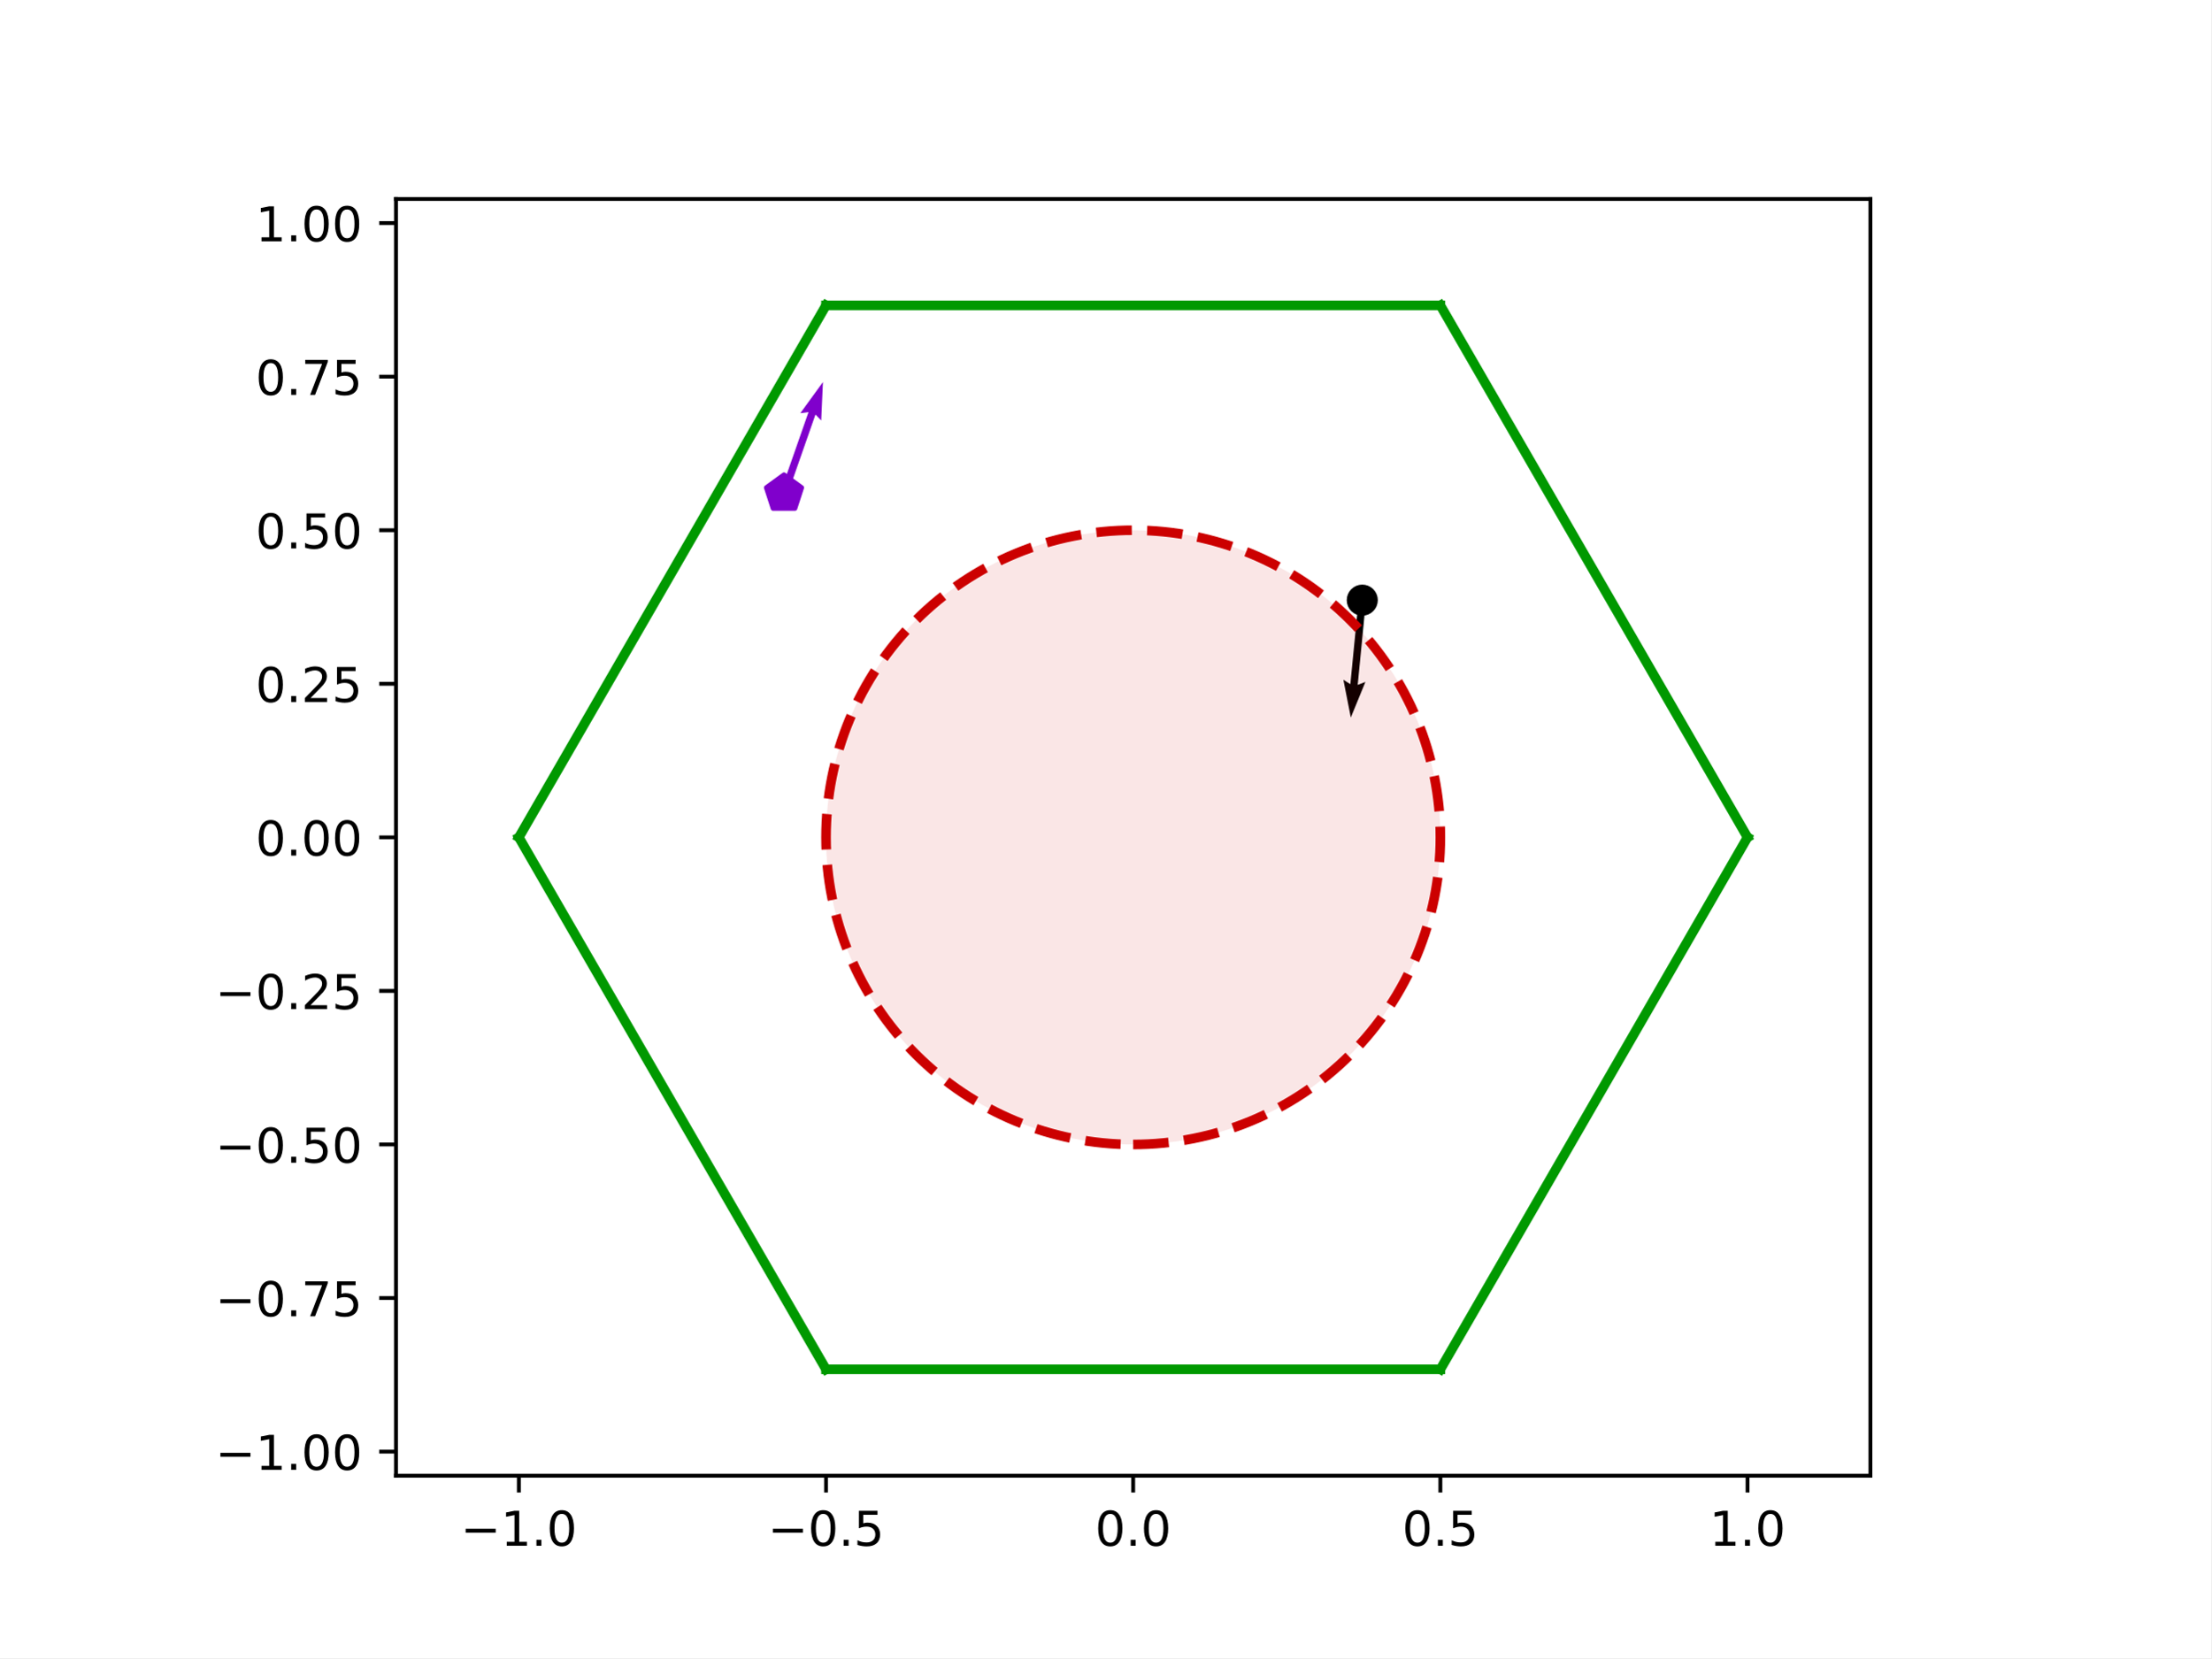
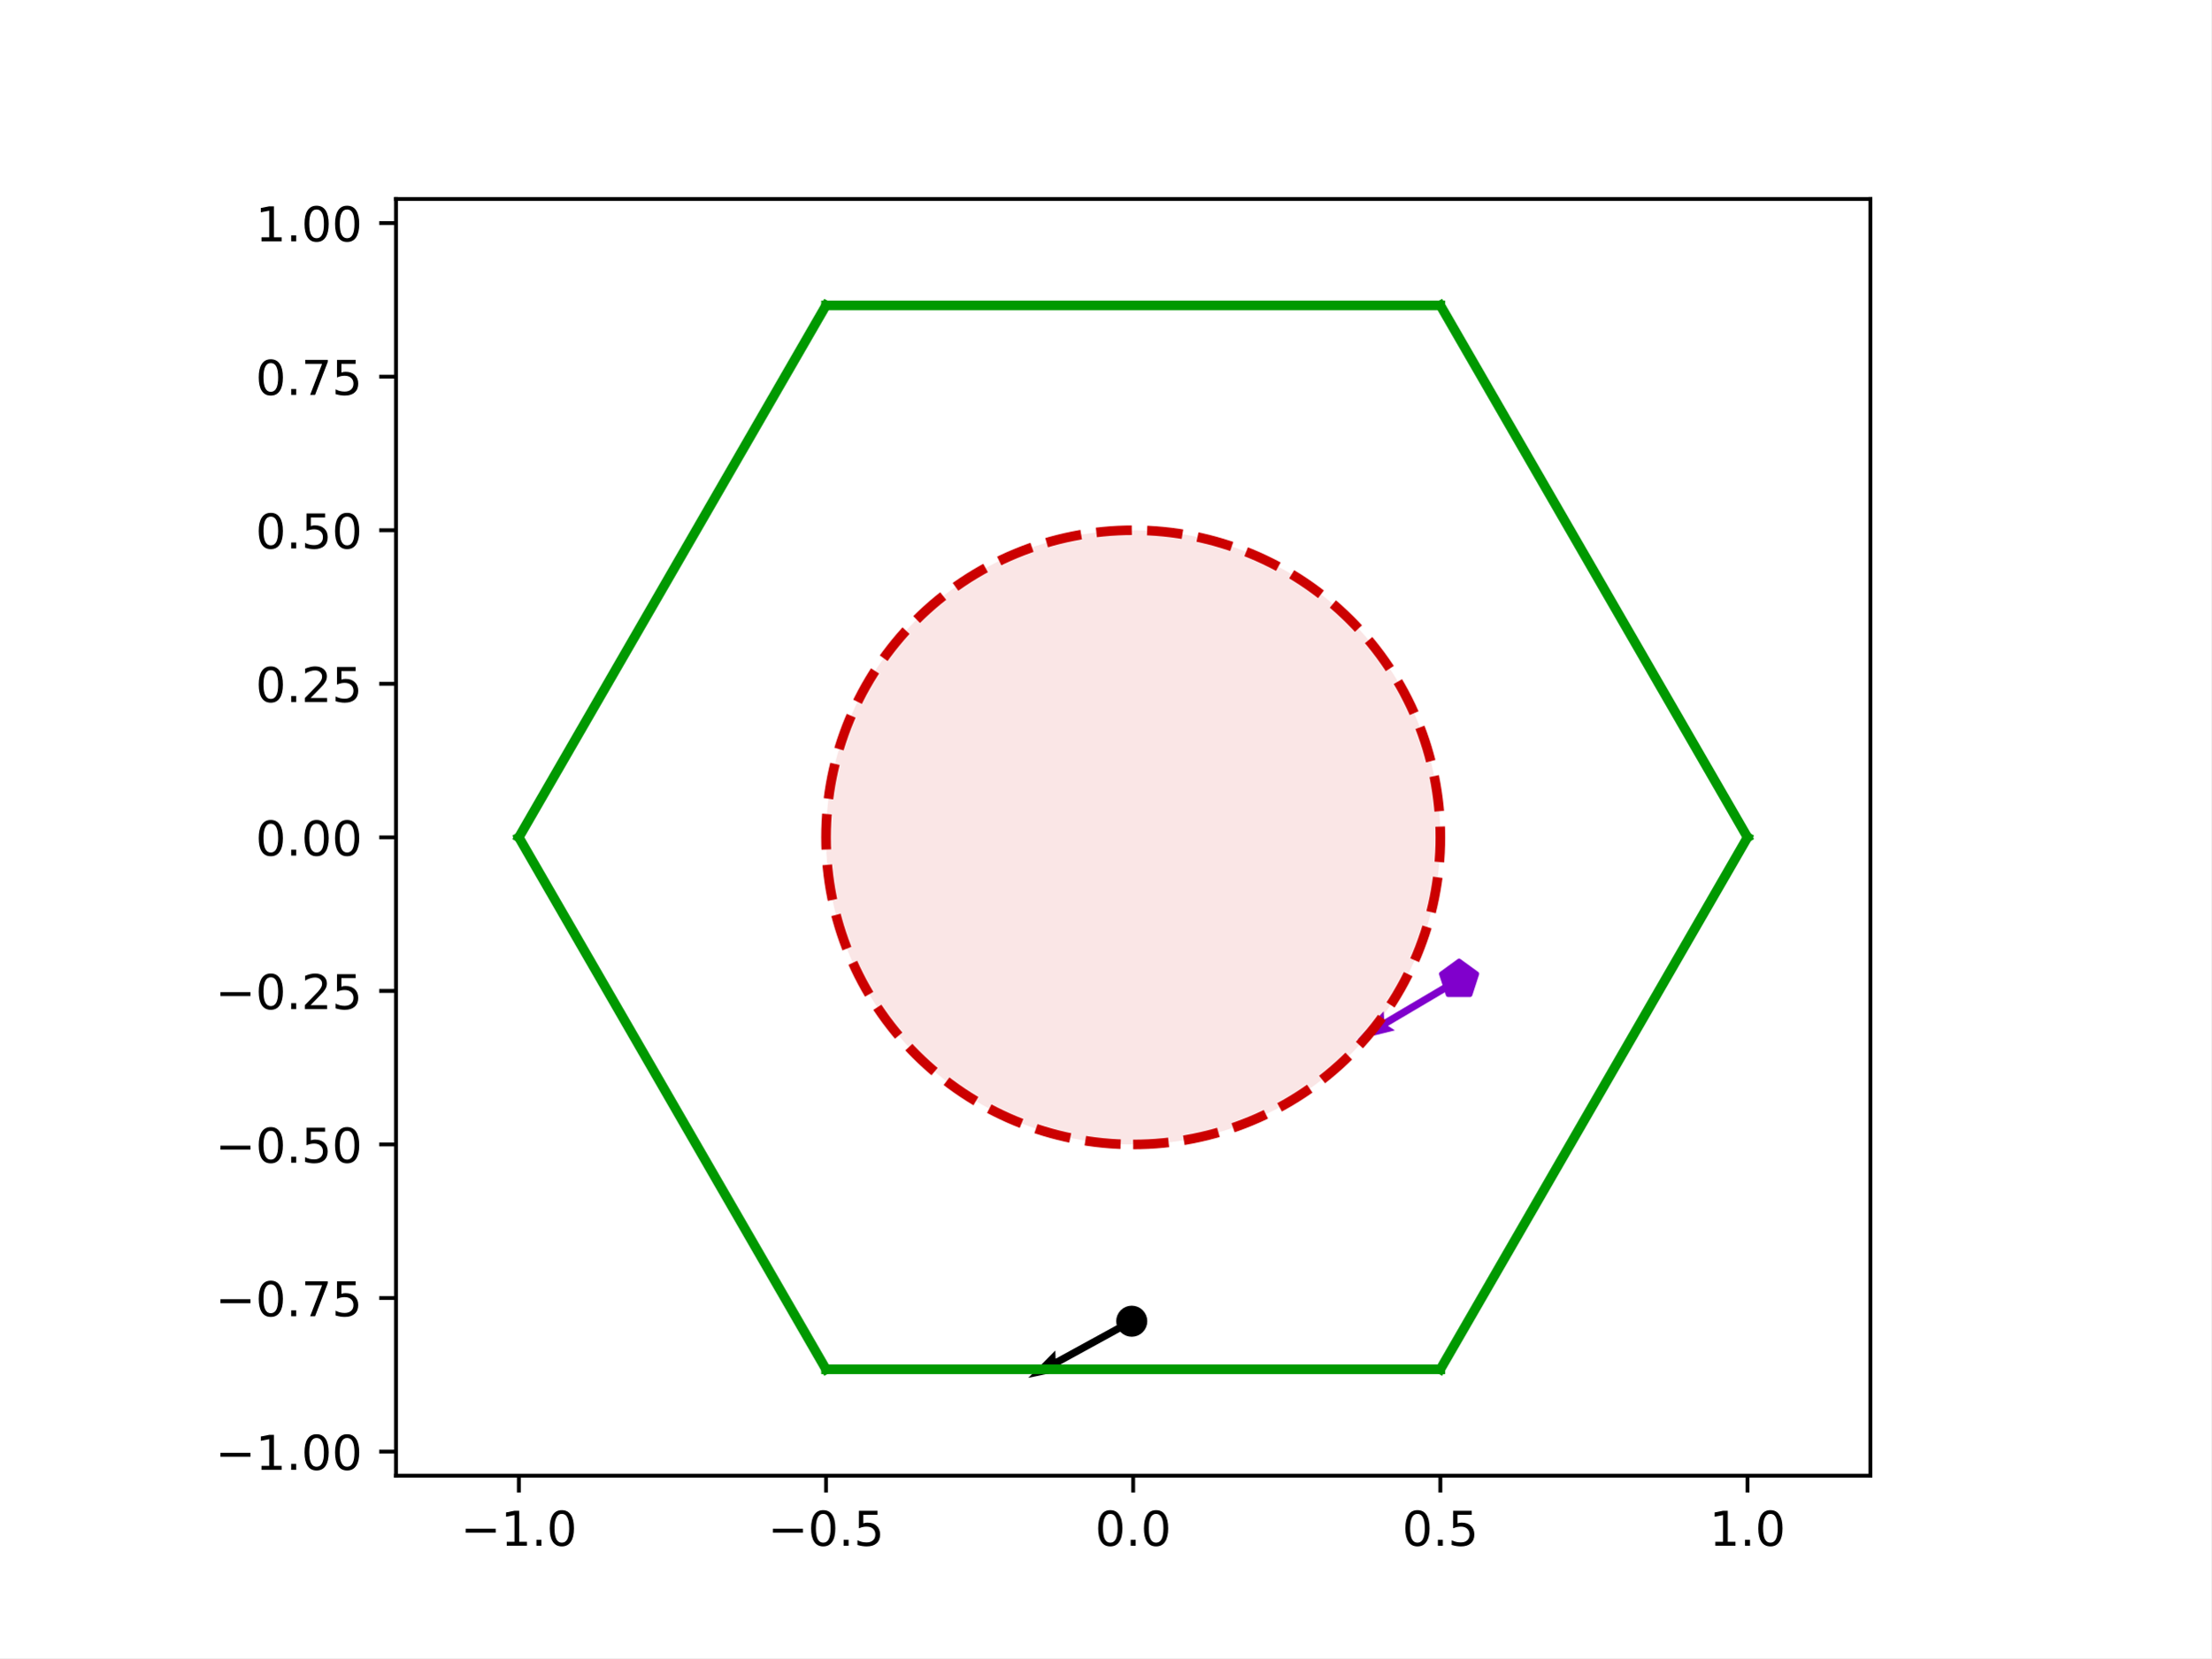
<svg xmlns="http://www.w3.org/2000/svg" xmlns:xlink="http://www.w3.org/1999/xlink" height="345.6pt" version="1.1" viewBox="0 0 460.8 345.6" width="460.8pt">
  <defs>
    <style type="text/css">
*{stroke-linecap:butt;stroke-linejoin:round;}
  </style>
  </defs>
  <g id="figure_1">
    <g id="patch_1">
      <path d="M 0 345.6  L 460.8 345.6  L 460.8 0  L 0 0  z " style="fill:#ffffff;" />
    </g>
    <g id="axes_1">
      <g id="patch_2">
        <path d="M 82.52 307.584  L 389.8 307.584  L 389.8 41.472  L 82.52 41.472  z " style="fill:#ffffff;" />
      </g>
      <g id="PathCollection_1">
        <defs>
-           <path d="M 0 2.739  C 0.726 2.739 1.423 2.45 1.936 1.936  C 2.45 1.423 2.739 0.726 2.739 0  C 2.739 -0.726 2.45 -1.423 1.936 -1.936  C 1.423 -2.45 0.726 -2.739 0 -2.739  C -0.726 -2.739 -1.423 -2.45 -1.936 -1.936  C -2.45 -1.423 -2.739 -0.726 -2.739 0  C -2.739 0.726 -2.45 1.423 -1.936 1.936  C -1.423 2.45 -0.726 2.739 0 2.739  z " id="md13ea4c5fa" style="stroke:#000000;" />
+           <path d="M 0 2.739  C 0.726 2.739 1.423 2.45 1.936 1.936  C 2.45 1.423 2.739 0.726 2.739 0  C 2.739 -0.726 2.45 -1.423 1.936 -1.936  C 1.423 -2.45 0.726 -2.739 0 -2.739  C -0.726 -2.739 -1.423 -2.45 -1.936 -1.936  C -2.45 -1.423 -2.739 -0.726 -2.739 0  C -2.739 0.726 -2.45 1.423 -1.936 1.936  C -1.423 2.45 -0.726 2.739 0 2.739  z " id="m67226fbe4f" style="stroke:#000000;" />
        </defs>
-         <g clip-path="url(#pb7fb98293e)">
-           <use style="stroke:#000000;" x="283.903" xlink:href="#md13ea4c5fa" y="125.088" />
+         <g clip-path="url(#pc200efaa43)">
+           <use style="stroke:#000000;" x="235.857" xlink:href="#m67226fbe4f" y="275.385" />
        </g>
      </g>
      <g id="Quiver_1">
-         <path clip-path="url(#pb7fb98293e)" d="M 284.668 125.163  L 282.949 142.748  L 284.553 142.133  L 281.512 149.554  L 279.966 141.684  L 281.42 142.598  L 283.139 125.014  L 284.668 125.163  " />
+         <path clip-path="url(#pc200efaa43)" d="M 236.226 276.058  L 220.732 284.549  L 222.144 285.527  L 214.299 287.198  L 219.929 281.485  L 219.993 283.202  L 235.488 274.711  L 236.226 276.058  " />
      </g>
      <g id="PathCollection_2">
        <defs>
-           <path d="M 0 -3.873  L -3.683 -1.197  L -2.276 3.133  L 2.276 3.133  L 3.683 -1.197  z " id="mae4f7f1597" style="stroke:#8000cc;" />
+           <path d="M 0 -3.873  L -3.683 -1.197  L -2.276 3.133  L 2.276 3.133  L 3.683 -1.197  z " id="m60c3f96376" style="stroke:#8000cc;" />
        </defs>
-         <g clip-path="url(#pb7fb98293e)">
-           <use style="fill:#8000cc;stroke:#8000cc;" x="163.385" xlink:href="#mae4f7f1597" y="102.831" />
+         <g clip-path="url(#pc200efaa43)">
+           <use style="fill:#8000cc;stroke:#8000cc;" x="304.081" xlink:href="#m60c3f96376" y="204.183" />
        </g>
      </g>
      <g id="Quiver_2">
-         <path clip-path="url(#pb7fb98293e)" d="M 162.66 102.577  L 168.493 85.899  L 166.789 86.117  L 171.501 79.626  L 171.14 87.638  L 169.943 86.406  L 164.11 103.084  L 162.66 102.577  " style="fill:#8000cc;" />
+         <path clip-path="url(#pc200efaa43)" d="M 304.471 204.844  L 289.259 213.831  L 290.702 214.763  L 282.916 216.686  L 288.357 210.795  L 288.478 212.508  L 303.69 203.522  L 304.471 204.844  " style="fill:#8000cc;" />
      </g>
      <g id="patch_3">
-         <path clip-path="url(#pb7fb98293e)" d="M 236.16 238.545  C 253.137 238.545 269.422 231.799 281.427 219.795  C 293.431 207.79 300.177 191.505 300.177 174.528  C 300.177 157.551 293.431 141.266 281.427 129.261  C 269.422 117.257 253.137 110.511 236.16 110.511  C 219.183 110.511 202.898 117.257 190.893 129.261  C 178.889 141.266 172.143 157.551 172.143 174.528  C 172.143 191.505 178.889 207.79 190.893 219.795  C 202.898 231.799 219.183 238.545 236.16 238.545  z " style="fill:#cc0000;fill-opacity:0.1;stroke:#cc0000;stroke-dasharray:7.4,3.2;stroke-dashoffset:0;stroke-linejoin:miter;stroke-width:2;" />
+         <path clip-path="url(#pc200efaa43)" d="M 236.16 238.545  C 253.137 238.545 269.422 231.799 281.427 219.795  C 293.431 207.79 300.177 191.505 300.177 174.528  C 300.177 157.551 293.431 141.266 281.427 129.261  C 269.422 117.257 253.137 110.511 236.16 110.511  C 219.183 110.511 202.898 117.257 190.893 129.261  C 178.889 141.266 172.143 157.551 172.143 174.528  C 172.143 191.505 178.889 207.79 190.893 219.795  C 202.898 231.799 219.183 238.545 236.16 238.545  z " style="fill:#cc0000;fill-opacity:0.1;stroke:#cc0000;stroke-dasharray:7.4,3.2;stroke-dashoffset:0;stroke-linejoin:miter;stroke-width:2;" />
      </g>
      <g id="matplotlib.axis_1">
        <g id="xtick_1">
          <g id="line2d_1">
            <defs>
-               <path d="M 0 0  L 0 3.5  " id="m950d77afb1" style="stroke:#000000;stroke-width:0.8;" />
-             </defs>
-             <g>
-               <use style="stroke:#000000;stroke-width:0.8;" x="108.127" xlink:href="#m950d77afb1" y="307.584" />
+               <path d="M 0 0  L 0 3.5  " id="md4cba78d06" style="stroke:#000000;stroke-width:0.8;" />
+             </defs>
+             <g>
+               <use style="stroke:#000000;stroke-width:0.8;" x="108.127" xlink:href="#md4cba78d06" y="307.584" />
            </g>
          </g>
          <g id="text_1">
            <defs>
              <path d="M 10.594 35.5  L 73.188 35.5  L 73.188 27.203  L 10.594 27.203  z " id="DejaVuSans-2212" />
              <path d="M 12.406 8.297  L 28.516 8.297  L 28.516 63.922  L 10.984 60.406  L 10.984 69.391  L 28.422 72.906  L 38.281 72.906  L 38.281 8.297  L 54.391 8.297  L 54.391 0  L 12.406 0  z " id="DejaVuSans-31" />
              <path d="M 10.688 12.406  L 21 12.406  L 21 0  L 10.688 0  z " id="DejaVuSans-2e" />
              <path d="M 31.781 66.406  Q 24.172 66.406 20.328 58.906  Q 16.5 51.422 16.5 36.375  Q 16.5 21.391 20.328 13.891  Q 24.172 6.391 31.781 6.391  Q 39.453 6.391 43.281 13.891  Q 47.125 21.391 47.125 36.375  Q 47.125 51.422 43.281 58.906  Q 39.453 66.406 31.781 66.406  z M 31.781 74.219  Q 44.047 74.219 50.516 64.516  Q 56.984 54.828 56.984 36.375  Q 56.984 17.969 50.516 8.266  Q 44.047 -1.422 31.781 -1.422  Q 19.531 -1.422 13.062 8.266  Q 6.594 17.969 6.594 36.375  Q 6.594 54.828 13.062 64.516  Q 19.531 74.219 31.781 74.219  z " id="DejaVuSans-30" />
            </defs>
            <g transform="translate(95.9854 322.1824)scale(0.1 -0.1)">
              <use xlink:href="#DejaVuSans-2212" />
              <use x="83.789" xlink:href="#DejaVuSans-31" />
              <use x="147.412" xlink:href="#DejaVuSans-2e" />
              <use x="179.199" xlink:href="#DejaVuSans-30" />
            </g>
          </g>
        </g>
        <g id="xtick_2">
          <g id="line2d_2">
            <g>
-               <use style="stroke:#000000;stroke-width:0.8;" x="172.143" xlink:href="#m950d77afb1" y="307.584" />
+               <use style="stroke:#000000;stroke-width:0.8;" x="172.143" xlink:href="#md4cba78d06" y="307.584" />
            </g>
          </g>
          <g id="text_2">
            <defs>
              <path d="M 10.797 72.906  L 49.516 72.906  L 49.516 64.594  L 19.828 64.594  L 19.828 46.734  Q 21.969 47.469 24.109 47.828  Q 26.266 48.188 28.422 48.188  Q 40.625 48.188 47.75 41.5  Q 54.891 34.812 54.891 23.391  Q 54.891 11.625 47.562 5.094  Q 40.234 -1.422 26.906 -1.422  Q 22.312 -1.422 17.547 -0.641  Q 12.797 0.141 7.719 1.703  L 7.719 11.625  Q 12.109 9.234 16.797 8.062  Q 21.484 6.891 26.703 6.891  Q 35.156 6.891 40.078 11.328  Q 45.016 15.766 45.016 23.391  Q 45.016 31 40.078 35.438  Q 35.156 39.891 26.703 39.891  Q 22.75 39.891 18.812 39.016  Q 14.891 38.141 10.797 36.281  z " id="DejaVuSans-35" />
            </defs>
            <g transform="translate(160.002 322.1824)scale(0.1 -0.1)">
              <use xlink:href="#DejaVuSans-2212" />
              <use x="83.789" xlink:href="#DejaVuSans-30" />
              <use x="147.412" xlink:href="#DejaVuSans-2e" />
              <use x="179.199" xlink:href="#DejaVuSans-35" />
            </g>
          </g>
        </g>
        <g id="xtick_3">
          <g id="line2d_3">
            <g>
-               <use style="stroke:#000000;stroke-width:0.8;" x="236.16" xlink:href="#m950d77afb1" y="307.584" />
+               <use style="stroke:#000000;stroke-width:0.8;" x="236.16" xlink:href="#md4cba78d06" y="307.584" />
            </g>
          </g>
          <g id="text_3">
            <g transform="translate(228.2084 322.1824)scale(0.1 -0.1)">
              <use xlink:href="#DejaVuSans-30" />
              <use x="63.623" xlink:href="#DejaVuSans-2e" />
              <use x="95.41" xlink:href="#DejaVuSans-30" />
            </g>
          </g>
        </g>
        <g id="xtick_4">
          <g id="line2d_4">
            <g>
-               <use style="stroke:#000000;stroke-width:0.8;" x="300.177" xlink:href="#m950d77afb1" y="307.584" />
+               <use style="stroke:#000000;stroke-width:0.8;" x="300.177" xlink:href="#md4cba78d06" y="307.584" />
            </g>
          </g>
          <g id="text_4">
            <g transform="translate(292.225 322.1824)scale(0.1 -0.1)">
              <use xlink:href="#DejaVuSans-30" />
              <use x="63.623" xlink:href="#DejaVuSans-2e" />
              <use x="95.41" xlink:href="#DejaVuSans-35" />
            </g>
          </g>
        </g>
        <g id="xtick_5">
          <g id="line2d_5">
            <g>
-               <use style="stroke:#000000;stroke-width:0.8;" x="364.193" xlink:href="#m950d77afb1" y="307.584" />
+               <use style="stroke:#000000;stroke-width:0.8;" x="364.193" xlink:href="#md4cba78d06" y="307.584" />
            </g>
          </g>
          <g id="text_5">
            <g transform="translate(356.2416 322.1824)scale(0.1 -0.1)">
              <use xlink:href="#DejaVuSans-31" />
              <use x="63.623" xlink:href="#DejaVuSans-2e" />
              <use x="95.41" xlink:href="#DejaVuSans-30" />
            </g>
          </g>
        </g>
      </g>
      <g id="matplotlib.axis_2">
        <g id="ytick_1">
          <g id="line2d_6">
            <defs>
-               <path d="M 0 0  L -3.5 0  " id="mc645c1d430" style="stroke:#000000;stroke-width:0.8;" />
-             </defs>
-             <g>
-               <use style="stroke:#000000;stroke-width:0.8;" x="82.52" xlink:href="#mc645c1d430" y="302.561" />
+               <path d="M 0 0  L -3.5 0  " id="mf0a2793c3f" style="stroke:#000000;stroke-width:0.8;" />
+             </defs>
+             <g>
+               <use style="stroke:#000000;stroke-width:0.8;" x="82.52" xlink:href="#mf0a2793c3f" y="302.561" />
            </g>
          </g>
          <g id="text_6">
            <g transform="translate(44.87485 306.3604)scale(0.1 -0.1)">
              <use xlink:href="#DejaVuSans-2212" />
              <use x="83.789" xlink:href="#DejaVuSans-31" />
              <use x="147.412" xlink:href="#DejaVuSans-2e" />
              <use x="179.199" xlink:href="#DejaVuSans-30" />
              <use x="242.822" xlink:href="#DejaVuSans-30" />
            </g>
          </g>
        </g>
        <g id="ytick_2">
          <g id="line2d_7">
            <g>
-               <use style="stroke:#000000;stroke-width:0.8;" x="82.52" xlink:href="#mc645c1d430" y="270.553" />
+               <use style="stroke:#000000;stroke-width:0.8;" x="82.52" xlink:href="#mf0a2793c3f" y="270.553" />
            </g>
          </g>
          <g id="text_7">
            <defs>
              <path d="M 8.203 72.906  L 55.078 72.906  L 55.078 68.703  L 28.609 0  L 18.312 0  L 43.219 64.594  L 8.203 64.594  z " id="DejaVuSans-37" />
            </defs>
            <g transform="translate(44.87485 274.3521)scale(0.1 -0.1)">
              <use xlink:href="#DejaVuSans-2212" />
              <use x="83.789" xlink:href="#DejaVuSans-30" />
              <use x="147.412" xlink:href="#DejaVuSans-2e" />
              <use x="179.199" xlink:href="#DejaVuSans-37" />
              <use x="242.822" xlink:href="#DejaVuSans-35" />
            </g>
          </g>
        </g>
        <g id="ytick_3">
          <g id="line2d_8">
            <g>
-               <use style="stroke:#000000;stroke-width:0.8;" x="82.52" xlink:href="#mc645c1d430" y="238.545" />
+               <use style="stroke:#000000;stroke-width:0.8;" x="82.52" xlink:href="#mf0a2793c3f" y="238.545" />
            </g>
          </g>
          <g id="text_8">
            <g transform="translate(44.87485 242.3438)scale(0.1 -0.1)">
              <use xlink:href="#DejaVuSans-2212" />
              <use x="83.789" xlink:href="#DejaVuSans-30" />
              <use x="147.412" xlink:href="#DejaVuSans-2e" />
              <use x="179.199" xlink:href="#DejaVuSans-35" />
              <use x="242.822" xlink:href="#DejaVuSans-30" />
            </g>
          </g>
        </g>
        <g id="ytick_4">
          <g id="line2d_9">
            <g>
-               <use style="stroke:#000000;stroke-width:0.8;" x="82.52" xlink:href="#mc645c1d430" y="206.536" />
+               <use style="stroke:#000000;stroke-width:0.8;" x="82.52" xlink:href="#mf0a2793c3f" y="206.536" />
            </g>
          </g>
          <g id="text_9">
            <defs>
              <path d="M 19.188 8.297  L 53.609 8.297  L 53.609 0  L 7.328 0  L 7.328 8.297  Q 12.938 14.109 22.625 23.891  Q 32.328 33.688 34.812 36.531  Q 39.547 41.844 41.422 45.531  Q 43.312 49.219 43.312 52.781  Q 43.312 58.594 39.234 62.25  Q 35.156 65.922 28.609 65.922  Q 23.969 65.922 18.812 64.312  Q 13.672 62.703 7.812 59.422  L 7.812 69.391  Q 13.766 71.781 18.938 73  Q 24.125 74.219 28.422 74.219  Q 39.75 74.219 46.484 68.547  Q 53.219 62.891 53.219 53.422  Q 53.219 48.922 51.531 44.891  Q 49.859 40.875 45.406 35.406  Q 44.188 33.984 37.641 27.219  Q 31.109 20.453 19.188 8.297  z " id="DejaVuSans-32" />
            </defs>
            <g transform="translate(44.87485 210.3355)scale(0.1 -0.1)">
              <use xlink:href="#DejaVuSans-2212" />
              <use x="83.789" xlink:href="#DejaVuSans-30" />
              <use x="147.412" xlink:href="#DejaVuSans-2e" />
              <use x="179.199" xlink:href="#DejaVuSans-32" />
              <use x="242.822" xlink:href="#DejaVuSans-35" />
            </g>
          </g>
        </g>
        <g id="ytick_5">
          <g id="line2d_10">
            <g>
-               <use style="stroke:#000000;stroke-width:0.8;" x="82.52" xlink:href="#mc645c1d430" y="174.528" />
+               <use style="stroke:#000000;stroke-width:0.8;" x="82.52" xlink:href="#mf0a2793c3f" y="174.528" />
            </g>
          </g>
          <g id="text_10">
            <g transform="translate(53.25454 178.3272)scale(0.1 -0.1)">
              <use xlink:href="#DejaVuSans-30" />
              <use x="63.623" xlink:href="#DejaVuSans-2e" />
              <use x="95.41" xlink:href="#DejaVuSans-30" />
              <use x="159.033" xlink:href="#DejaVuSans-30" />
            </g>
          </g>
        </g>
        <g id="ytick_6">
          <g id="line2d_11">
            <g>
-               <use style="stroke:#000000;stroke-width:0.8;" x="82.52" xlink:href="#mc645c1d430" y="142.52" />
+               <use style="stroke:#000000;stroke-width:0.8;" x="82.52" xlink:href="#mf0a2793c3f" y="142.52" />
            </g>
          </g>
          <g id="text_11">
            <g transform="translate(53.25454 146.3189)scale(0.1 -0.1)">
              <use xlink:href="#DejaVuSans-30" />
              <use x="63.623" xlink:href="#DejaVuSans-2e" />
              <use x="95.41" xlink:href="#DejaVuSans-32" />
              <use x="159.033" xlink:href="#DejaVuSans-35" />
            </g>
          </g>
        </g>
        <g id="ytick_7">
          <g id="line2d_12">
            <g>
-               <use style="stroke:#000000;stroke-width:0.8;" x="82.52" xlink:href="#mc645c1d430" y="110.511" />
+               <use style="stroke:#000000;stroke-width:0.8;" x="82.52" xlink:href="#mf0a2793c3f" y="110.511" />
            </g>
          </g>
          <g id="text_12">
            <g transform="translate(53.25454 114.3106)scale(0.1 -0.1)">
              <use xlink:href="#DejaVuSans-30" />
              <use x="63.623" xlink:href="#DejaVuSans-2e" />
              <use x="95.41" xlink:href="#DejaVuSans-35" />
              <use x="159.033" xlink:href="#DejaVuSans-30" />
            </g>
          </g>
        </g>
        <g id="ytick_8">
          <g id="line2d_13">
            <g>
-               <use style="stroke:#000000;stroke-width:0.8;" x="82.52" xlink:href="#mc645c1d430" y="78.503" />
+               <use style="stroke:#000000;stroke-width:0.8;" x="82.52" xlink:href="#mf0a2793c3f" y="78.503" />
            </g>
          </g>
          <g id="text_13">
            <g transform="translate(53.25454 82.30232)scale(0.1 -0.1)">
              <use xlink:href="#DejaVuSans-30" />
              <use x="63.623" xlink:href="#DejaVuSans-2e" />
              <use x="95.41" xlink:href="#DejaVuSans-37" />
              <use x="159.033" xlink:href="#DejaVuSans-35" />
            </g>
          </g>
        </g>
        <g id="ytick_9">
          <g id="line2d_14">
            <g>
-               <use style="stroke:#000000;stroke-width:0.8;" x="82.52" xlink:href="#mc645c1d430" y="46.495" />
+               <use style="stroke:#000000;stroke-width:0.8;" x="82.52" xlink:href="#mf0a2793c3f" y="46.495" />
            </g>
          </g>
          <g id="text_14">
            <g transform="translate(53.25454 50.29402)scale(0.1 -0.1)">
              <use xlink:href="#DejaVuSans-31" />
              <use x="63.623" xlink:href="#DejaVuSans-2e" />
              <use x="95.41" xlink:href="#DejaVuSans-30" />
              <use x="159.033" xlink:href="#DejaVuSans-30" />
            </g>
          </g>
        </g>
      </g>
      <g id="line2d_15">
-         <path clip-path="url(#pb7fb98293e)" d="M 300.177 63.648  L 172.143 63.648  " style="fill:none;stroke:#009900;stroke-linecap:square;stroke-width:2;" />
+         <path clip-path="url(#pc200efaa43)" d="M 300.177 63.648  L 172.143 63.648  " style="fill:none;stroke:#009900;stroke-linecap:square;stroke-width:2;" />
      </g>
      <g id="line2d_16">
-         <path clip-path="url(#pb7fb98293e)" d="M 172.143 63.648  L 108.127 174.528  " style="fill:none;stroke:#009900;stroke-linecap:square;stroke-width:2;" />
+         <path clip-path="url(#pc200efaa43)" d="M 172.143 63.648  L 108.127 174.528  " style="fill:none;stroke:#009900;stroke-linecap:square;stroke-width:2;" />
      </g>
      <g id="line2d_17">
-         <path clip-path="url(#pb7fb98293e)" d="M 108.127 174.528  L 172.143 285.408  " style="fill:none;stroke:#009900;stroke-linecap:square;stroke-width:2;" />
+         <path clip-path="url(#pc200efaa43)" d="M 108.127 174.528  L 172.143 285.408  " style="fill:none;stroke:#009900;stroke-linecap:square;stroke-width:2;" />
      </g>
      <g id="line2d_18">
-         <path clip-path="url(#pb7fb98293e)" d="M 172.143 285.408  L 300.177 285.408  " style="fill:none;stroke:#009900;stroke-linecap:square;stroke-width:2;" />
+         <path clip-path="url(#pc200efaa43)" d="M 172.143 285.408  L 300.177 285.408  " style="fill:none;stroke:#009900;stroke-linecap:square;stroke-width:2;" />
      </g>
      <g id="line2d_19">
-         <path clip-path="url(#pb7fb98293e)" d="M 300.177 285.408  L 364.193 174.528  " style="fill:none;stroke:#009900;stroke-linecap:square;stroke-width:2;" />
+         <path clip-path="url(#pc200efaa43)" d="M 300.177 285.408  L 364.193 174.528  " style="fill:none;stroke:#009900;stroke-linecap:square;stroke-width:2;" />
      </g>
      <g id="line2d_20">
-         <path clip-path="url(#pb7fb98293e)" d="M 364.193 174.528  L 300.177 63.648  " style="fill:none;stroke:#009900;stroke-linecap:square;stroke-width:2;" />
+         <path clip-path="url(#pc200efaa43)" d="M 364.193 174.528  L 300.177 63.648  " style="fill:none;stroke:#009900;stroke-linecap:square;stroke-width:2;" />
      </g>
      <g id="patch_4">
        <path d="M 82.52 307.584  L 82.52 41.472  " style="fill:none;stroke:#000000;stroke-linecap:square;stroke-linejoin:miter;stroke-width:0.8;" />
      </g>
      <g id="patch_5">
        <path d="M 389.8 307.584  L 389.8 41.472  " style="fill:none;stroke:#000000;stroke-linecap:square;stroke-linejoin:miter;stroke-width:0.8;" />
      </g>
      <g id="patch_6">
        <path d="M 82.52 307.584  L 389.8 307.584  " style="fill:none;stroke:#000000;stroke-linecap:square;stroke-linejoin:miter;stroke-width:0.8;" />
      </g>
      <g id="patch_7">
        <path d="M 82.52 41.472  L 389.8 41.472  " style="fill:none;stroke:#000000;stroke-linecap:square;stroke-linejoin:miter;stroke-width:0.8;" />
      </g>
    </g>
  </g>
  <defs>
-     <clipPath id="pb7fb98293e">
+     <clipPath id="pc200efaa43">
      <rect height="266.112" width="307.28" x="82.52" y="41.472" />
    </clipPath>
  </defs>
</svg>
